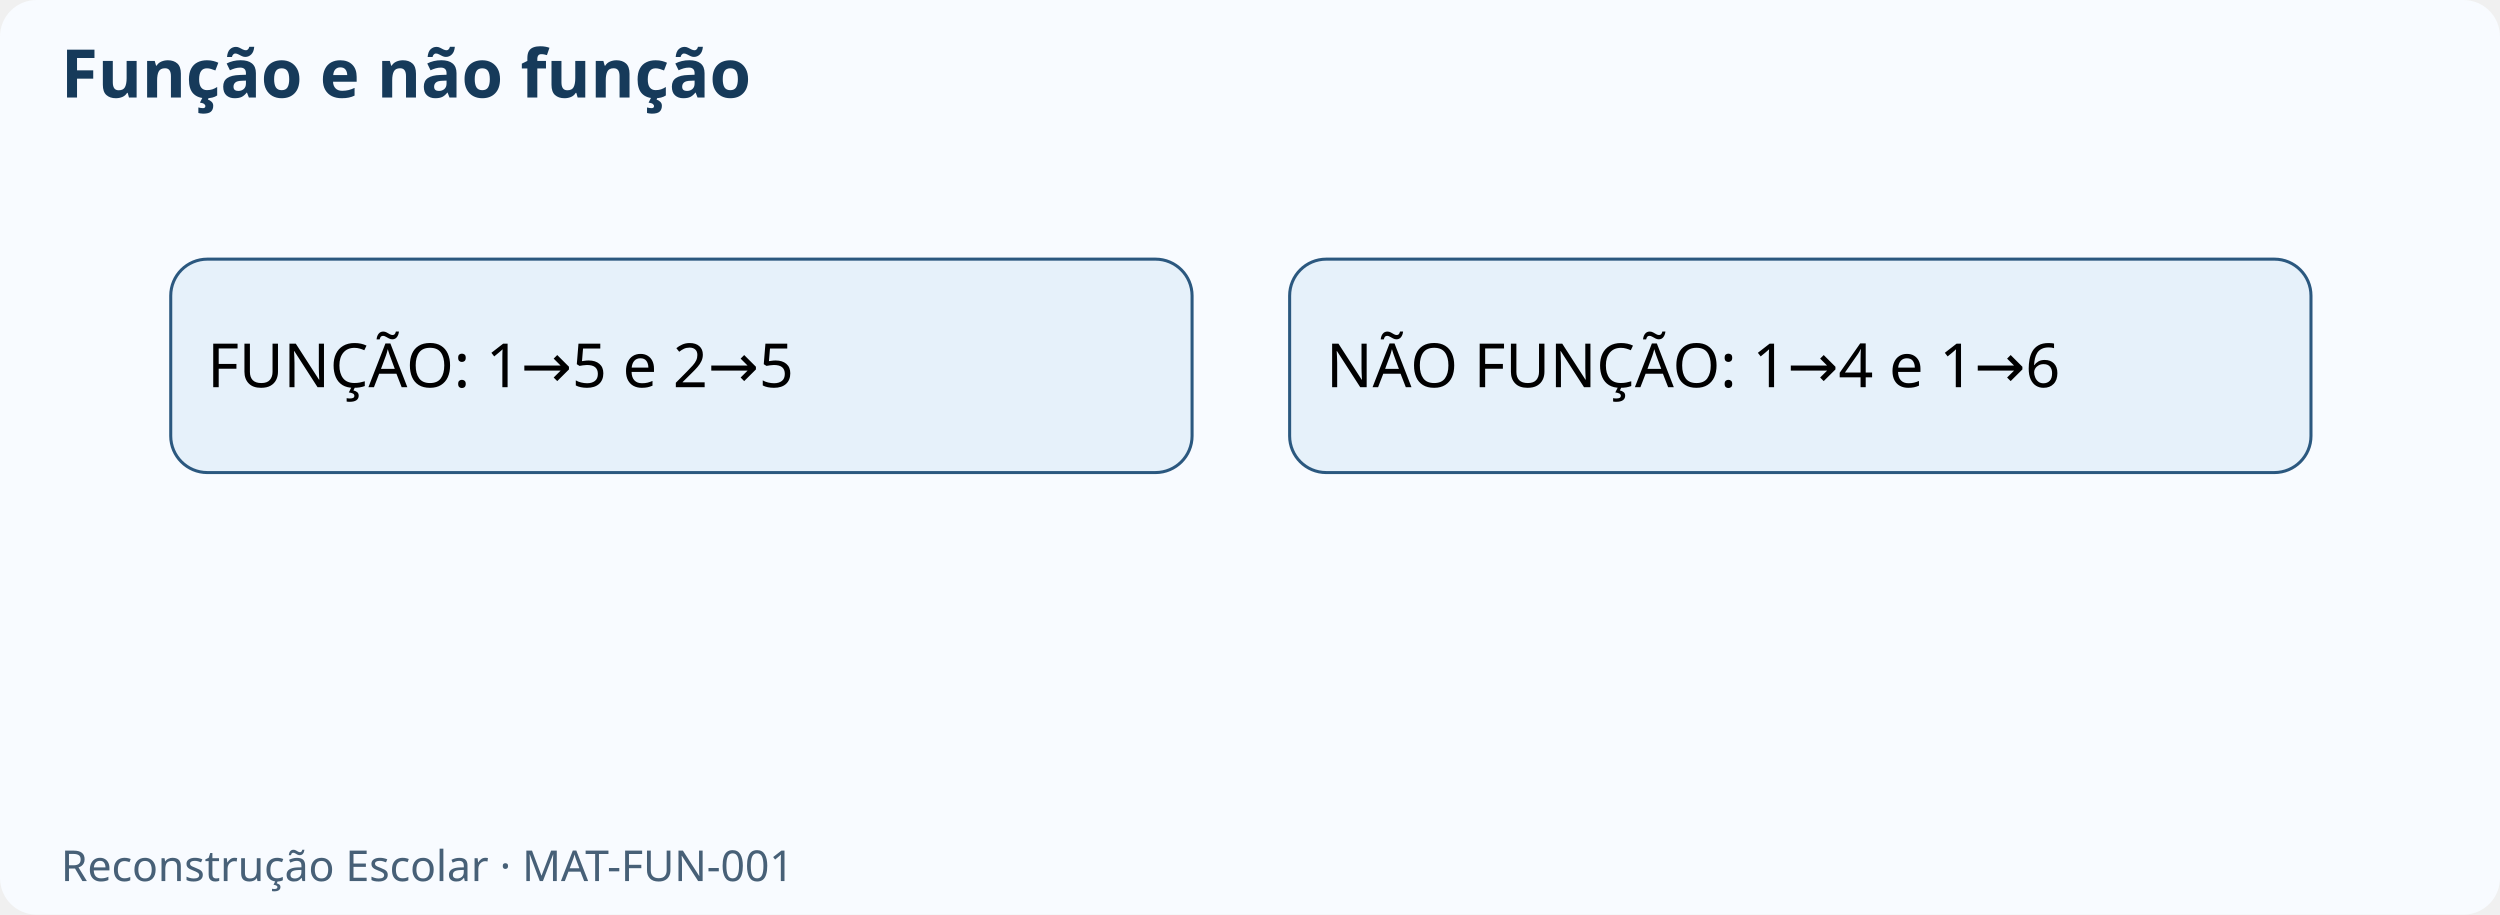
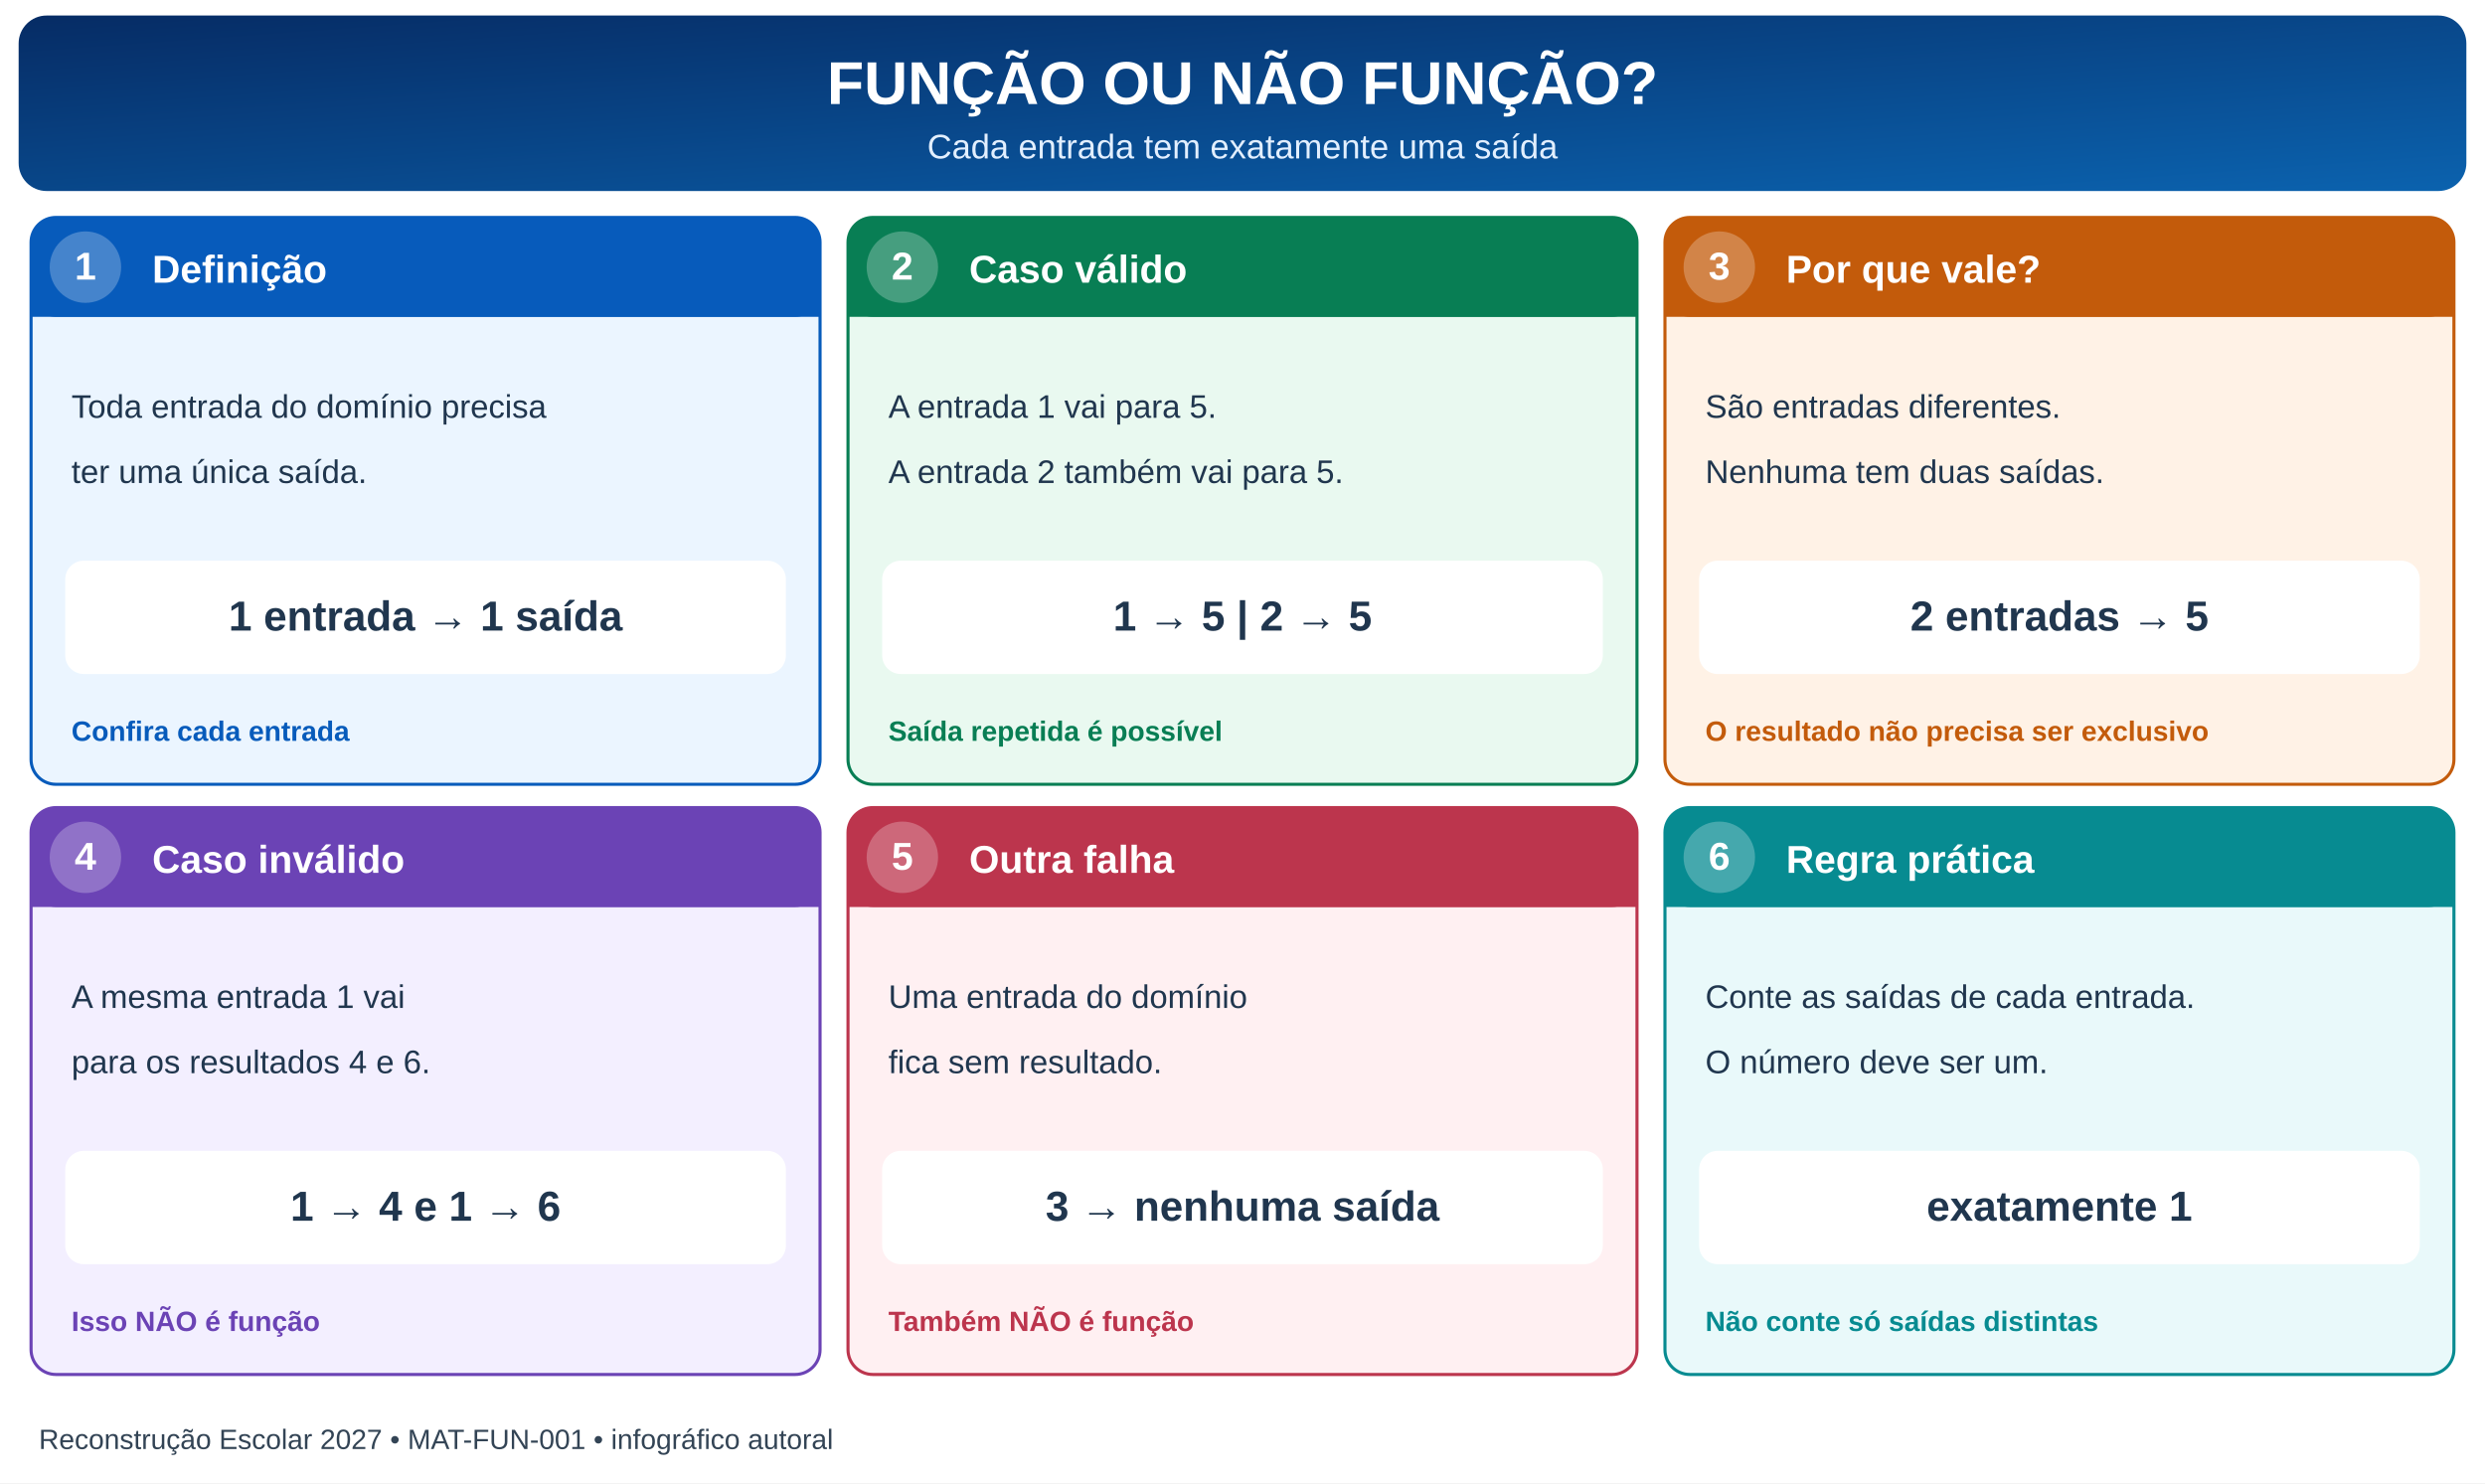
- <svg xmlns="http://www.w3.org/2000/svg" viewBox="0 0 820 300" width="820" height="300" role="img" aria-labelledby="t d">
-   <rect width="820" height="300" rx="12" fill="#f8fbff" />
-   <text x="20" y="32" font-family="sans-serif" font-size="22" font-weight="bold" fill="#163a5a">Função e não função</text>
-   <rect x="56" y="85" width="335" height="70" rx="12" fill="#e6f1fa" stroke="#2b587f" />
-   <text x="68" y="127" font-family="sans-serif" font-size="20">FUNÇÃO: 1→5 e 2→5</text>
-   <rect x="423" y="85" width="335" height="70" rx="12" fill="#e6f1fa" stroke="#2b587f" />
-   <text x="435" y="127" font-family="sans-serif" font-size="20">NÃO FUNÇÃO: 1→4 e 1→6</text>
-   <text x="20" y="289" font-family="sans-serif" font-size="14" fill="#476077">Reconstrução Escolar · MAT-FUN-001</text>
+ <svg xmlns="http://www.w3.org/2000/svg" role="img" aria-labelledby="title desc" viewBox="0 0 1600 955">
+   <defs>
+     <linearGradient id="header" x1="0" y1="0" x2="1" y2="1">
+       <stop offset="0" stop-color="#062c65" />
+       <stop offset="1" stop-color="#0b62ae" />
+     </linearGradient>
+   </defs>
+   <rect width="1600" height="955" fill="#fff" />
+   <rect x="12" y="10" width="1576" height="113" rx="18" fill="url(#header)" />
+   <text x="800" y="67" text-anchor="middle" font-family="Arial,DejaVu Sans,sans-serif" font-size="39" font-weight="700" fill="#fff">FUNÇÃO OU NÃO FUNÇÃO?</text>
+   <text x="800" y="102" text-anchor="middle" font-family="Arial,DejaVu Sans,sans-serif" font-size="22" font-weight="400" fill="#e2efff">Cada entrada tem exatamente uma saída</text>
+   <rect x="20" y="140" width="508" height="365" rx="16" fill="#ebf5ff" stroke="#075bbb" stroke-width="2" />
+   <rect x="20" y="140" width="508" height="64" rx="16" fill="#075bbb" />
+   <rect x="20" y="186" width="508" height="18" fill="#075bbb" />
+   <circle cx="55" cy="172" r="23" fill="#fff" opacity=".25" />
+   <text x="55" y="180" text-anchor="middle" font-family="Arial,DejaVu Sans,sans-serif" font-size="25" font-weight="700" fill="#fff">1</text>
+   <text x="98" y="182" text-anchor="start" font-family="Arial,DejaVu Sans,sans-serif" font-size="25" font-weight="700" fill="#fff">Definição</text>
+   <text x="46" y="269" text-anchor="start" font-family="Arial,DejaVu Sans,sans-serif" font-size="21" font-weight="400" fill="#20364e">Toda entrada do domínio precisa</text>
+   <text x="46" y="311" text-anchor="start" font-family="Arial,DejaVu Sans,sans-serif" font-size="21" font-weight="400" fill="#20364e">ter uma única saída.</text>
+   <rect x="42" y="361" width="464" height="73" rx="12" fill="#fff" />
+   <text x="274" y="406" text-anchor="middle" font-family="Arial,DejaVu Sans,sans-serif" font-size="27" font-weight="700" fill="#20364e">1 entrada → 1 saída</text>
+   <text x="46" y="477" text-anchor="start" font-family="Arial,DejaVu Sans,sans-serif" font-size="18" font-weight="700" fill="#075bbb">Confira cada entrada</text>
+   <rect x="546" y="140" width="508" height="365" rx="16" fill="#e9f9f0" stroke="#087e54" stroke-width="2" />
+   <rect x="546" y="140" width="508" height="64" rx="16" fill="#087e54" />
+   <rect x="546" y="186" width="508" height="18" fill="#087e54" />
+   <circle cx="581" cy="172" r="23" fill="#fff" opacity=".25" />
+   <text x="581" y="180" text-anchor="middle" font-family="Arial,DejaVu Sans,sans-serif" font-size="25" font-weight="700" fill="#fff">2</text>
+   <text x="624" y="182" text-anchor="start" font-family="Arial,DejaVu Sans,sans-serif" font-size="25" font-weight="700" fill="#fff">Caso válido</text>
+   <text x="572" y="269" text-anchor="start" font-family="Arial,DejaVu Sans,sans-serif" font-size="21" font-weight="400" fill="#20364e">A entrada 1 vai para 5.</text>
+   <text x="572" y="311" text-anchor="start" font-family="Arial,DejaVu Sans,sans-serif" font-size="21" font-weight="400" fill="#20364e">A entrada 2 também vai para 5.</text>
+   <rect x="568" y="361" width="464" height="73" rx="12" fill="#fff" />
+   <text x="800" y="406" text-anchor="middle" font-family="Arial,DejaVu Sans,sans-serif" font-size="27" font-weight="700" fill="#20364e">1 → 5  |  2 → 5</text>
+   <text x="572" y="477" text-anchor="start" font-family="Arial,DejaVu Sans,sans-serif" font-size="18" font-weight="700" fill="#087e54">Saída repetida é possível</text>
+   <rect x="1072" y="140" width="508" height="365" rx="16" fill="#fff2e6" stroke="#c35b0b" stroke-width="2" />
+   <rect x="1072" y="140" width="508" height="64" rx="16" fill="#c35b0b" />
+   <rect x="1072" y="186" width="508" height="18" fill="#c35b0b" />
+   <circle cx="1107" cy="172" r="23" fill="#fff" opacity=".25" />
+   <text x="1107" y="180" text-anchor="middle" font-family="Arial,DejaVu Sans,sans-serif" font-size="25" font-weight="700" fill="#fff">3</text>
+   <text x="1150" y="182" text-anchor="start" font-family="Arial,DejaVu Sans,sans-serif" font-size="25" font-weight="700" fill="#fff">Por que vale?</text>
+   <text x="1098" y="269" text-anchor="start" font-family="Arial,DejaVu Sans,sans-serif" font-size="21" font-weight="400" fill="#20364e">São entradas diferentes.</text>
+   <text x="1098" y="311" text-anchor="start" font-family="Arial,DejaVu Sans,sans-serif" font-size="21" font-weight="400" fill="#20364e">Nenhuma tem duas saídas.</text>
+   <rect x="1094" y="361" width="464" height="73" rx="12" fill="#fff" />
+   <text x="1326" y="406" text-anchor="middle" font-family="Arial,DejaVu Sans,sans-serif" font-size="27" font-weight="700" fill="#20364e">2 entradas → 5</text>
+   <text x="1098" y="477" text-anchor="start" font-family="Arial,DejaVu Sans,sans-serif" font-size="18" font-weight="700" fill="#c35b0b">O resultado não precisa ser exclusivo</text>
+   <rect x="20" y="520" width="508" height="365" rx="16" fill="#f3efff" stroke="#6b43b5" stroke-width="2" />
+   <rect x="20" y="520" width="508" height="64" rx="16" fill="#6b43b5" />
+   <rect x="20" y="566" width="508" height="18" fill="#6b43b5" />
+   <circle cx="55" cy="552" r="23" fill="#fff" opacity=".25" />
+   <text x="55" y="560" text-anchor="middle" font-family="Arial,DejaVu Sans,sans-serif" font-size="25" font-weight="700" fill="#fff">4</text>
+   <text x="98" y="562" text-anchor="start" font-family="Arial,DejaVu Sans,sans-serif" font-size="25" font-weight="700" fill="#fff">Caso inválido</text>
+   <text x="46" y="649" text-anchor="start" font-family="Arial,DejaVu Sans,sans-serif" font-size="21" font-weight="400" fill="#20364e">A mesma entrada 1 vai</text>
+   <text x="46" y="691" text-anchor="start" font-family="Arial,DejaVu Sans,sans-serif" font-size="21" font-weight="400" fill="#20364e">para os resultados 4 e 6.</text>
+   <rect x="42" y="741" width="464" height="73" rx="12" fill="#fff" />
+   <text x="274" y="786" text-anchor="middle" font-family="Arial,DejaVu Sans,sans-serif" font-size="27" font-weight="700" fill="#20364e">1 → 4 e 1 → 6</text>
+   <text x="46" y="857" text-anchor="start" font-family="Arial,DejaVu Sans,sans-serif" font-size="18" font-weight="700" fill="#6b43b5">Isso NÃO é função</text>
+   <rect x="546" y="520" width="508" height="365" rx="16" fill="#fff0f2" stroke="#bc354d" stroke-width="2" />
+   <rect x="546" y="520" width="508" height="64" rx="16" fill="#bc354d" />
+   <rect x="546" y="566" width="508" height="18" fill="#bc354d" />
+   <circle cx="581" cy="552" r="23" fill="#fff" opacity=".25" />
+   <text x="581" y="560" text-anchor="middle" font-family="Arial,DejaVu Sans,sans-serif" font-size="25" font-weight="700" fill="#fff">5</text>
+   <text x="624" y="562" text-anchor="start" font-family="Arial,DejaVu Sans,sans-serif" font-size="25" font-weight="700" fill="#fff">Outra falha</text>
+   <text x="572" y="649" text-anchor="start" font-family="Arial,DejaVu Sans,sans-serif" font-size="21" font-weight="400" fill="#20364e">Uma entrada do domínio</text>
+   <text x="572" y="691" text-anchor="start" font-family="Arial,DejaVu Sans,sans-serif" font-size="21" font-weight="400" fill="#20364e">fica sem resultado.</text>
+   <rect x="568" y="741" width="464" height="73" rx="12" fill="#fff" />
+   <text x="800" y="786" text-anchor="middle" font-family="Arial,DejaVu Sans,sans-serif" font-size="27" font-weight="700" fill="#20364e">3 → nenhuma saída</text>
+   <text x="572" y="857" text-anchor="start" font-family="Arial,DejaVu Sans,sans-serif" font-size="18" font-weight="700" fill="#bc354d">Também NÃO é função</text>
+   <rect x="1072" y="520" width="508" height="365" rx="16" fill="#e9f9fa" stroke="#078b91" stroke-width="2" />
+   <rect x="1072" y="520" width="508" height="64" rx="16" fill="#078b91" />
+   <rect x="1072" y="566" width="508" height="18" fill="#078b91" />
+   <circle cx="1107" cy="552" r="23" fill="#fff" opacity=".25" />
+   <text x="1107" y="560" text-anchor="middle" font-family="Arial,DejaVu Sans,sans-serif" font-size="25" font-weight="700" fill="#fff">6</text>
+   <text x="1150" y="562" text-anchor="start" font-family="Arial,DejaVu Sans,sans-serif" font-size="25" font-weight="700" fill="#fff">Regra prática</text>
+   <text x="1098" y="649" text-anchor="start" font-family="Arial,DejaVu Sans,sans-serif" font-size="21" font-weight="400" fill="#20364e">Conte as saídas de cada entrada.</text>
+   <text x="1098" y="691" text-anchor="start" font-family="Arial,DejaVu Sans,sans-serif" font-size="21" font-weight="400" fill="#20364e">O número deve ser um.</text>
+   <rect x="1094" y="741" width="464" height="73" rx="12" fill="#fff" />
+   <text x="1326" y="786" text-anchor="middle" font-family="Arial,DejaVu Sans,sans-serif" font-size="27" font-weight="700" fill="#20364e">exatamente 1</text>
+   <text x="1098" y="857" text-anchor="start" font-family="Arial,DejaVu Sans,sans-serif" font-size="18" font-weight="700" fill="#078b91">Não conte só saídas distintas</text>
+   <text x="25" y="933" text-anchor="start" font-family="Arial,DejaVu Sans,sans-serif" font-size="18" font-weight="400" fill="#345">Reconstrução Escolar 2027 • MAT-FUN-001 • infográfico autoral</text>
</svg>
